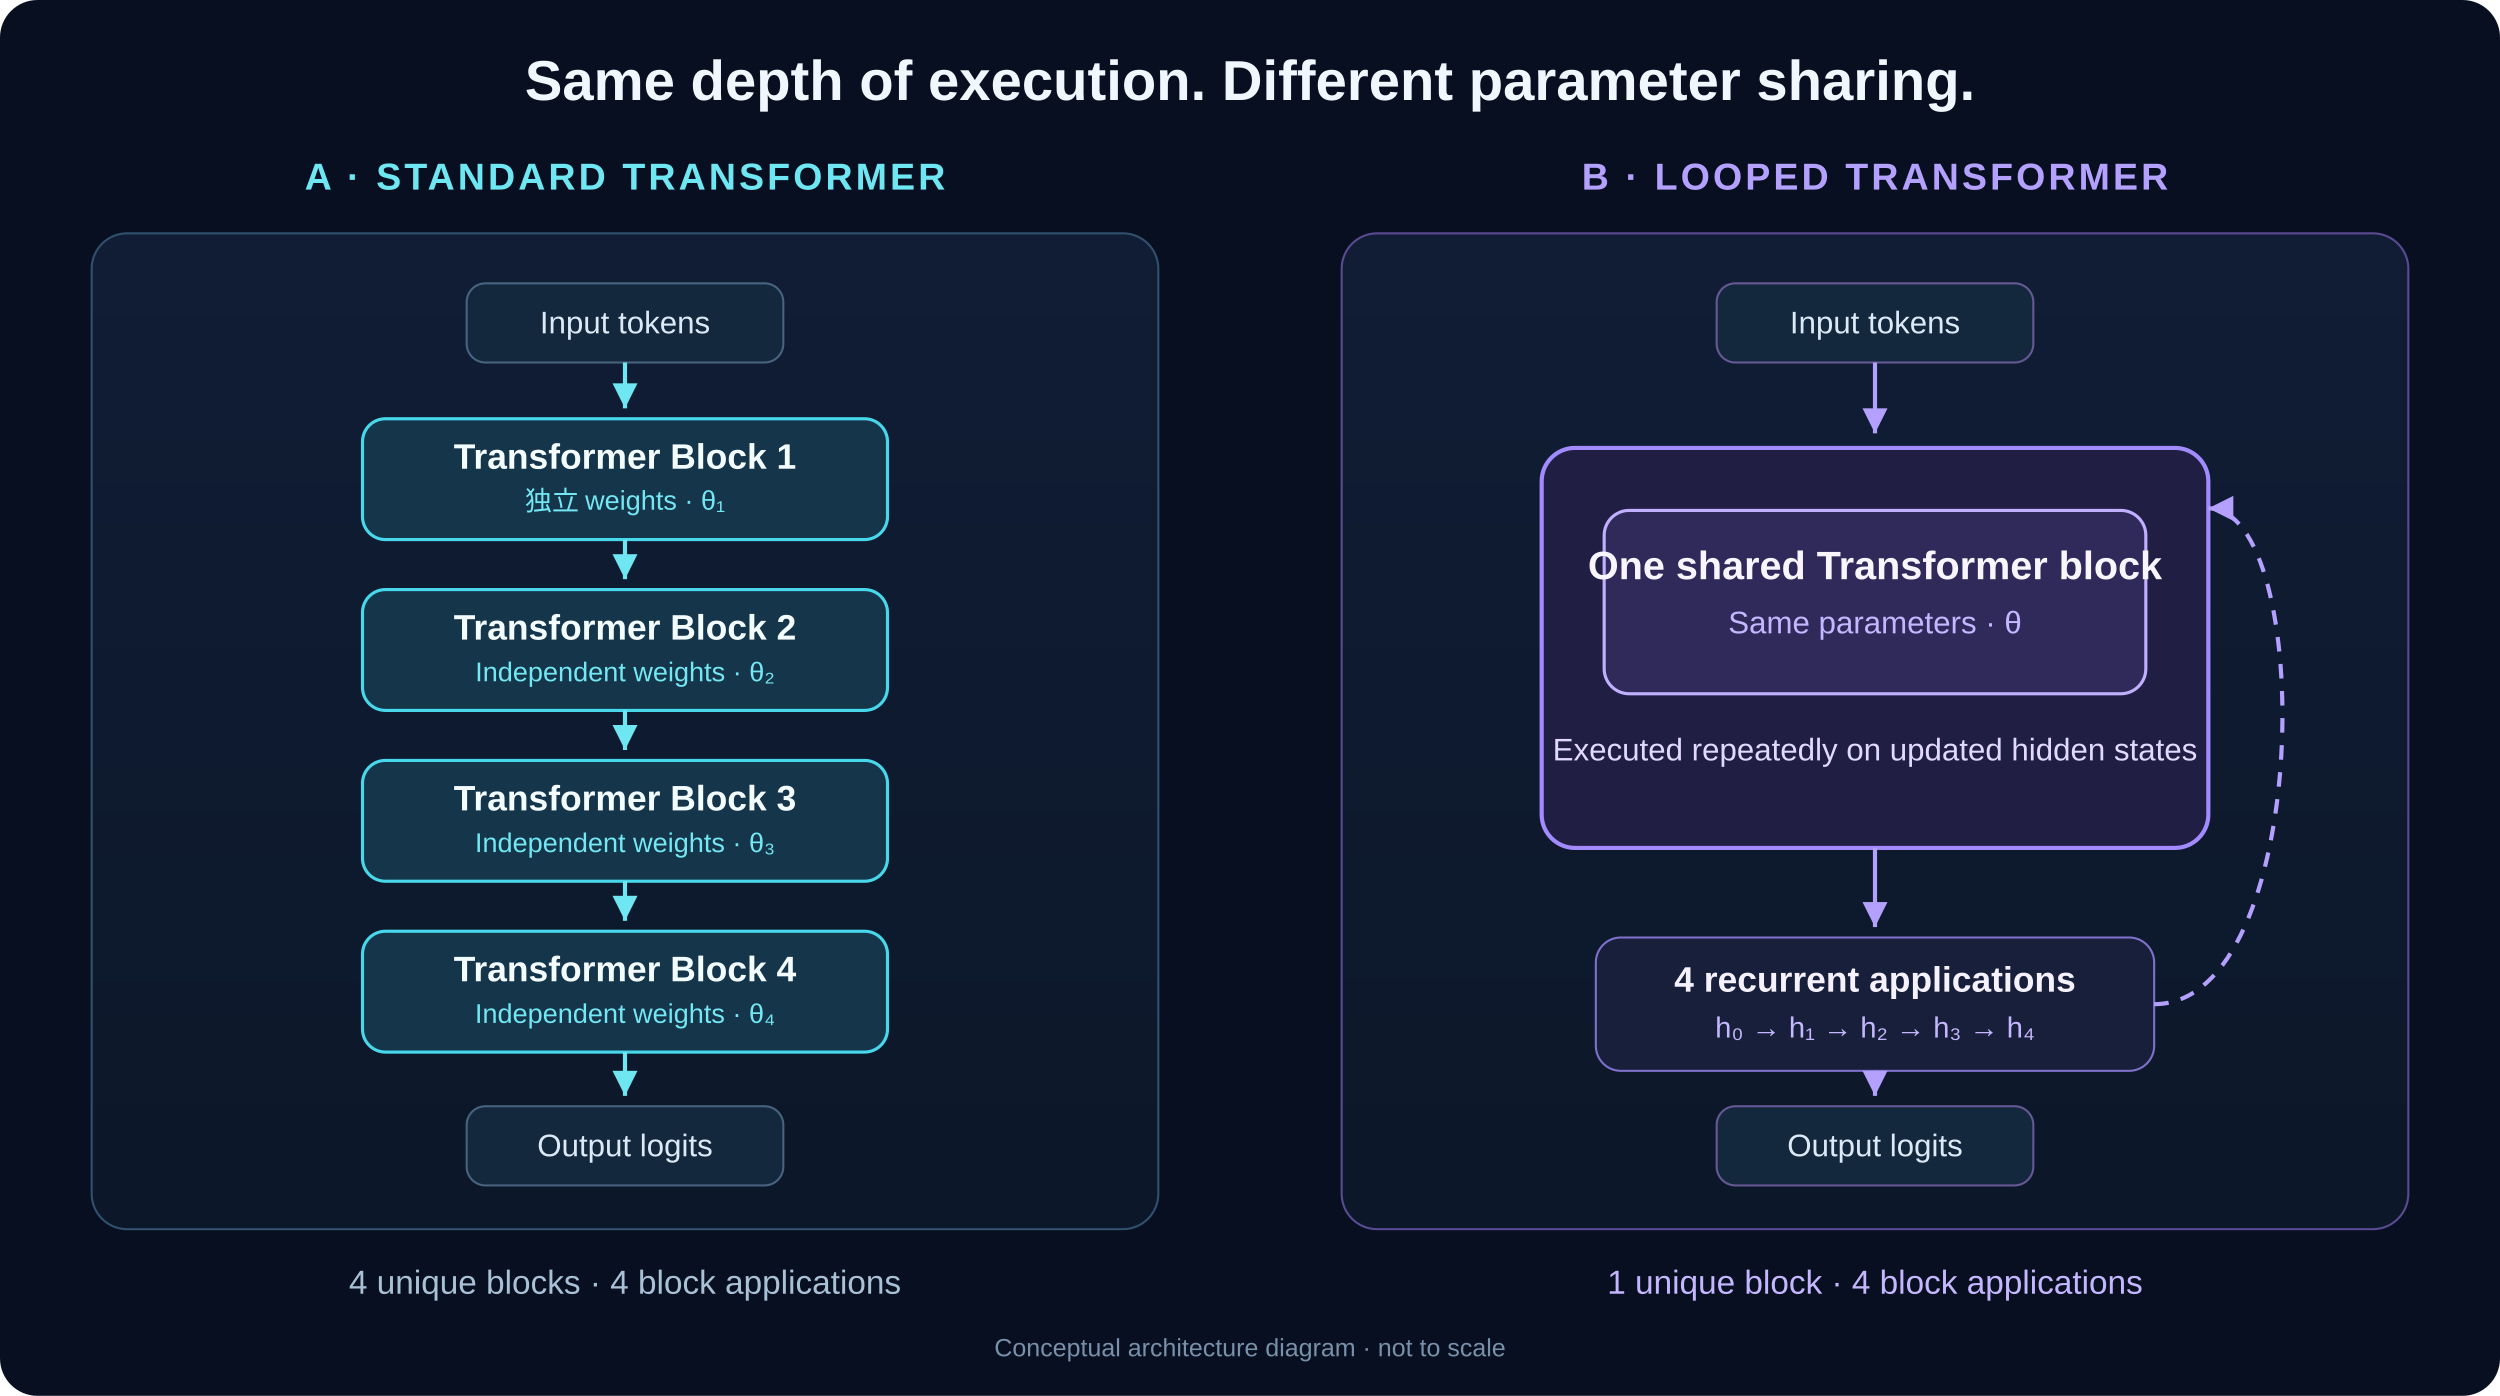
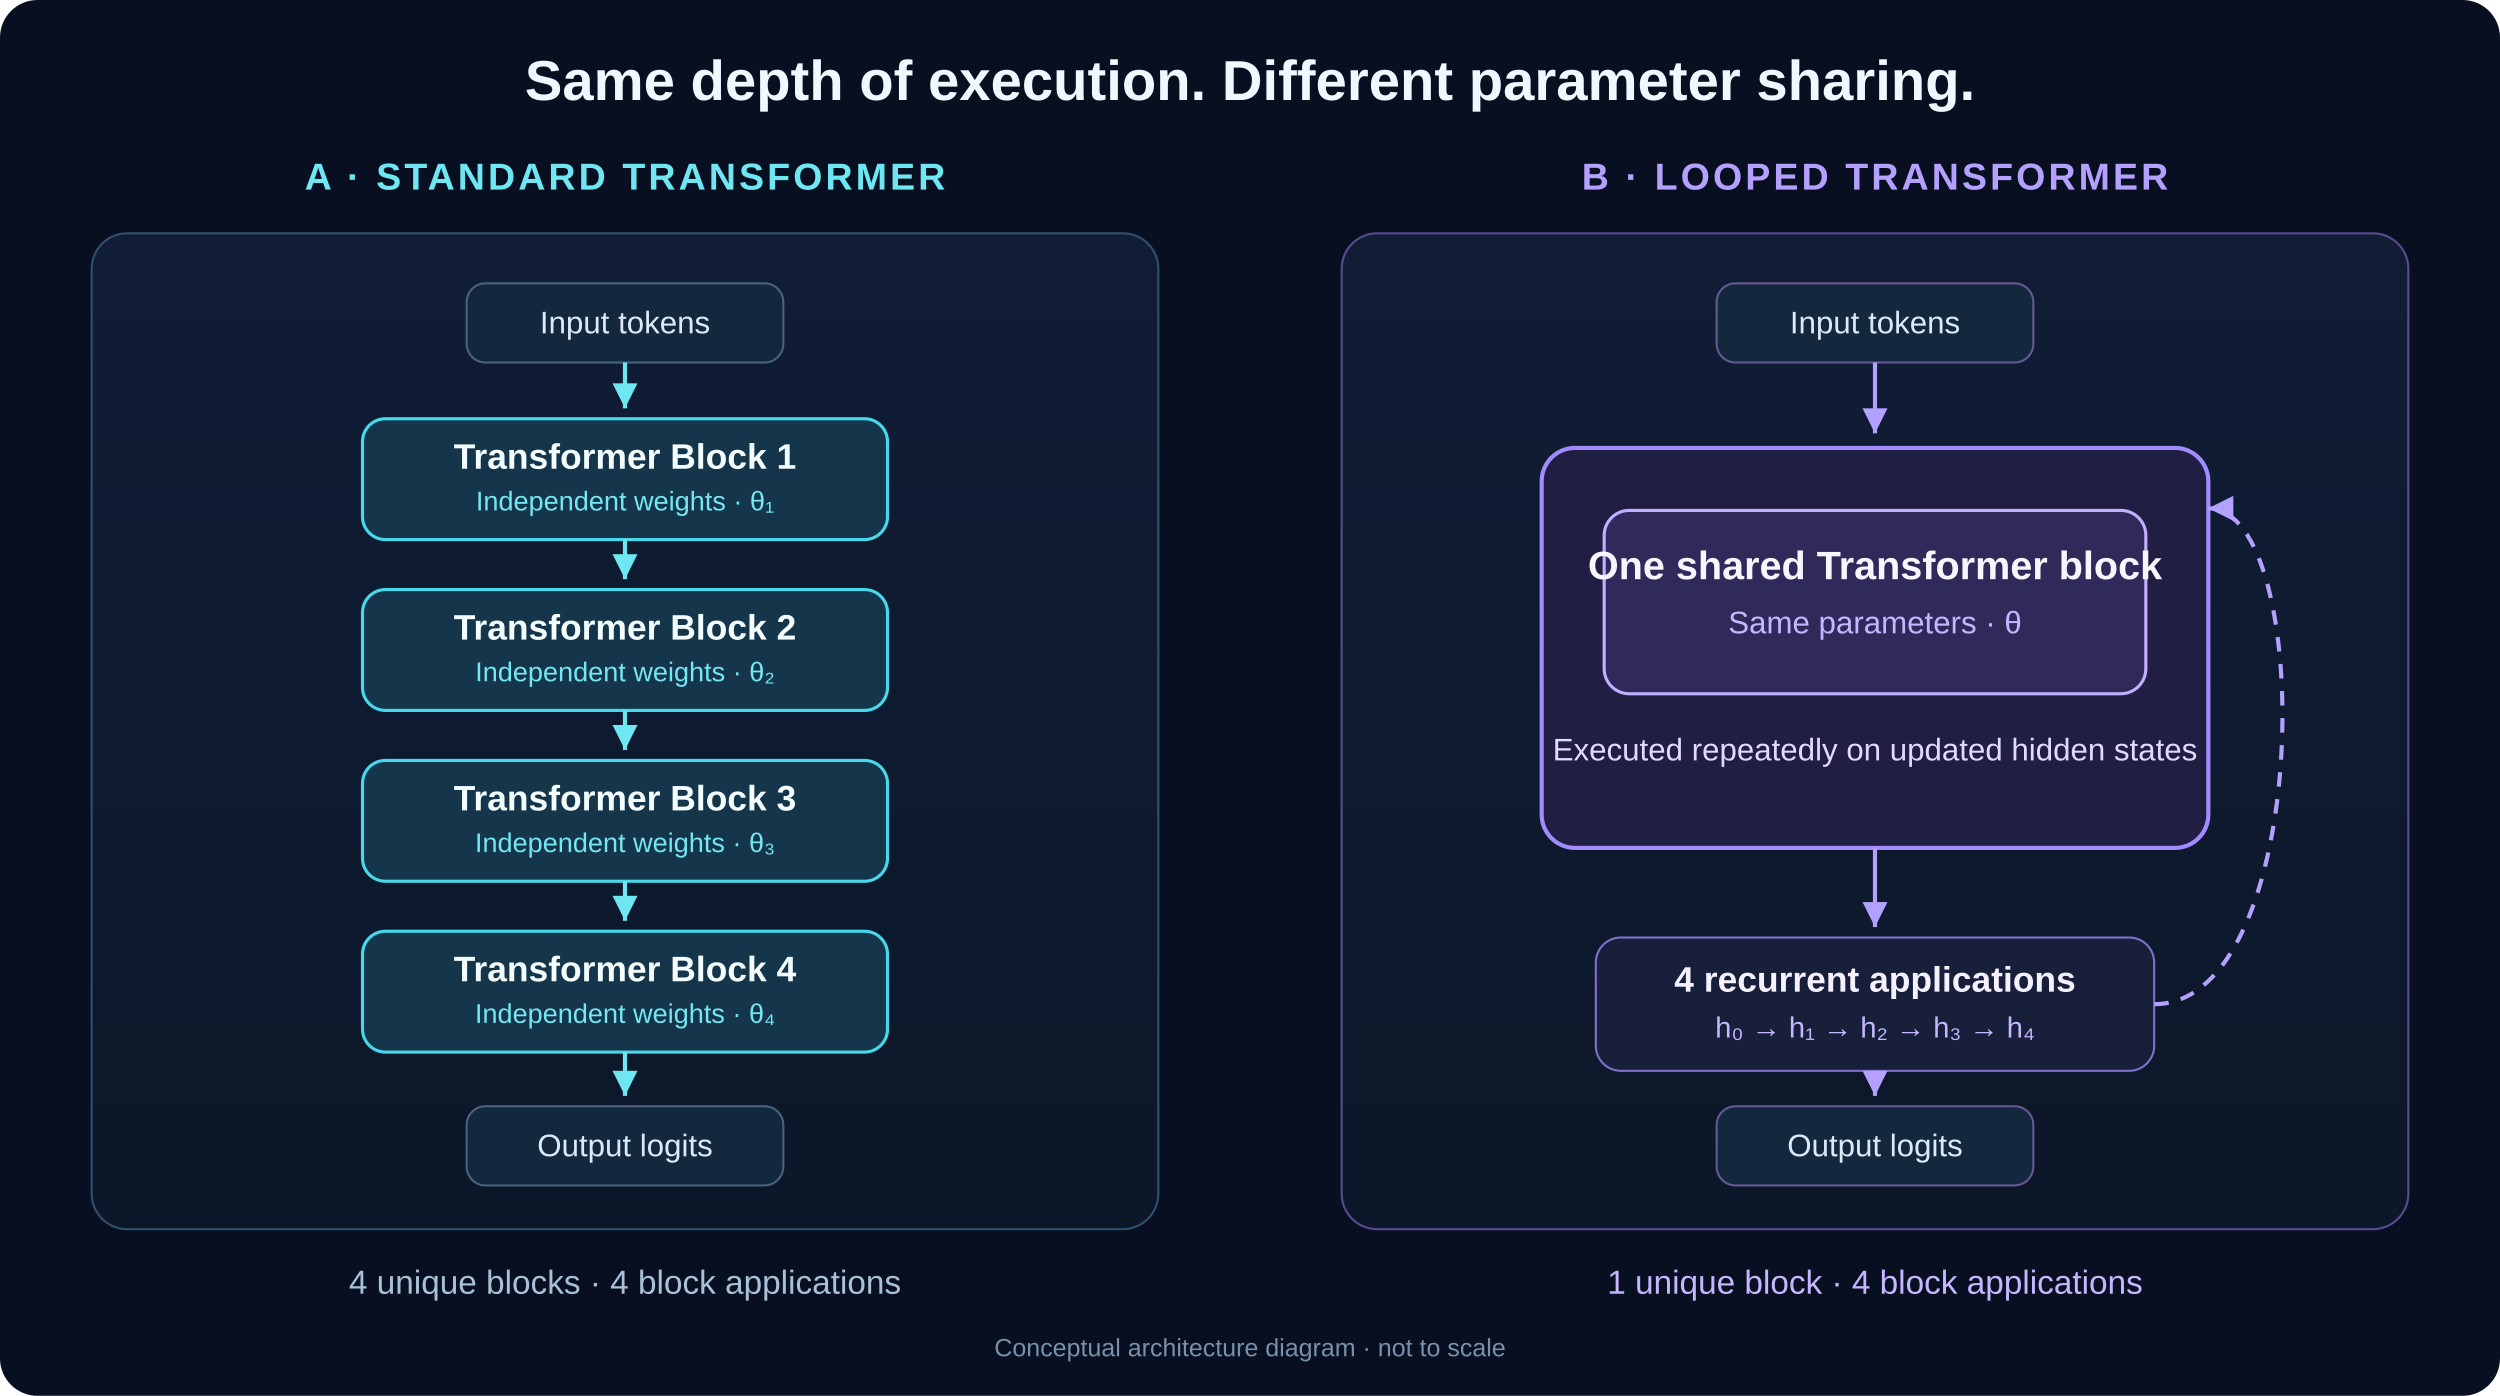
<svg xmlns="http://www.w3.org/2000/svg" width="1200" height="670" viewBox="0 0 1200 670" role="img" aria-labelledby="title desc">
  <defs>
    <linearGradient id="panel" x1="0" y1="0" x2="0" y2="1">
      <stop stop-color="#101d35" />
      <stop offset="1" stop-color="#0c1729" />
    </linearGradient>
    <linearGradient id="cyan">
      <stop stop-color="#36d9ed" />
      <stop offset="1" stop-color="#7ddff3" />
    </linearGradient>
    <linearGradient id="violet">
      <stop stop-color="#8a78ff" />
      <stop offset="1" stop-color="#c0a3ff" />
    </linearGradient>
    <marker id="arrowC" markerWidth="9" markerHeight="9" refX="6" refY="3" orient="auto">
      <path d="M0 0L6 3L0 6" fill="#6ee7f3" />
    </marker>
    <marker id="arrowV" markerWidth="9" markerHeight="9" refX="6" refY="3" orient="auto">
      <path d="M0 0L6 3L0 6" fill="#b4a1ff" />
    </marker>
  </defs>
  <rect width="1200" height="670" rx="18" fill="#080f20" />
  <text x="600" y="48" fill="#f1f7ff" font-family="Arial,sans-serif" font-size="27" font-weight="700" text-anchor="middle">Same depth of execution. Different parameter sharing.</text>
  <text x="300" y="91" fill="#6ee7f3" font-family="Arial,sans-serif" font-size="18" font-weight="700" letter-spacing="1.5" text-anchor="middle">A · STANDARD TRANSFORMER</text>
  <text x="900" y="91" fill="#b4a1ff" font-family="Arial,sans-serif" font-size="18" font-weight="700" letter-spacing="1.5" text-anchor="middle">B · LOOPED TRANSFORMER</text>
  <rect x="44" y="112" width="512" height="478" rx="17" fill="url(#panel)" stroke="#31506e" />
  <rect x="644" y="112" width="512" height="478" rx="17" fill="url(#panel)" stroke="#5a4a91" />
  <g font-family="Arial,sans-serif" text-anchor="middle">
    <rect x="224" y="136" width="152" height="38" rx="9" fill="#14283d" stroke="#47637e" />
    <text x="300" y="160" fill="#dceaf8" font-size="15">Input tokens</text>
    <path d="M300 174V196" stroke="#6ee7f3" stroke-width="2" marker-end="url(#arrowC)" />
    <rect x="174" y="201" width="252" height="58" rx="11" fill="#15354a" stroke="#48d8eb" stroke-width="1.5" />
    <text x="300" y="225" fill="#f3fdff" font-size="17" font-weight="700">Transformer Block 1</text>
-     <text x="300" y="245" fill="#73e7f3" font-size="13">独立 weights · θ₁</text>
+     <text x="300" y="245" fill="#73e7f3" font-size="13">Independent weights · θ₁</text>
    <path d="M300 259V278" stroke="#6ee7f3" stroke-width="2" marker-end="url(#arrowC)" />
    <rect x="174" y="283" width="252" height="58" rx="11" fill="#15354a" stroke="#48d8eb" stroke-width="1.5" />
    <text x="300" y="307" fill="#f3fdff" font-size="17" font-weight="700">Transformer Block 2</text>
    <text x="300" y="327" fill="#73e7f3" font-size="13">Independent weights · θ₂</text>
    <path d="M300 341V360" stroke="#6ee7f3" stroke-width="2" marker-end="url(#arrowC)" />
    <rect x="174" y="365" width="252" height="58" rx="11" fill="#15354a" stroke="#48d8eb" stroke-width="1.5" />
    <text x="300" y="389" fill="#f3fdff" font-size="17" font-weight="700">Transformer Block 3</text>
    <text x="300" y="409" fill="#73e7f3" font-size="13">Independent weights · θ₃</text>
    <path d="M300 423V442" stroke="#6ee7f3" stroke-width="2" marker-end="url(#arrowC)" />
    <rect x="174" y="447" width="252" height="58" rx="11" fill="#15354a" stroke="#48d8eb" stroke-width="1.5" />
    <text x="300" y="471" fill="#f3fdff" font-size="17" font-weight="700">Transformer Block 4</text>
    <text x="300" y="491" fill="#73e7f3" font-size="13">Independent weights · θ₄</text>
    <path d="M300 505V526" stroke="#6ee7f3" stroke-width="2" marker-end="url(#arrowC)" />
    <rect x="224" y="531" width="152" height="38" rx="9" fill="#14283d" stroke="#47637e" />
    <text x="300" y="555" fill="#dceaf8" font-size="15">Output logits</text>
    <rect x="824" y="136" width="152" height="38" rx="9" fill="#14283d" stroke="#665895" />
    <text x="900" y="160" fill="#dceaf8" font-size="15">Input tokens</text>
    <path d="M900 174V208" stroke="#b4a1ff" stroke-width="2" marker-end="url(#arrowV)" />
    <rect x="740" y="215" width="320" height="192" rx="16" fill="#211e43" stroke="#a18bff" stroke-width="2" />
    <rect x="770" y="245" width="260" height="88" rx="12" fill="#302a5b" stroke="#c1b0ff" stroke-width="1.5" />
    <text x="900" y="278" fill="#f8f5ff" font-size="19" font-weight="700">One shared Transformer block</text>
    <text x="900" y="304" fill="#c5b7ff" font-size="15">Same parameters · θ</text>
    <text x="900" y="365" fill="#e2d9ff" font-size="15">Executed repeatedly on updated hidden states</text>
    <path d="M900 407V445" stroke="#b4a1ff" stroke-width="2" marker-end="url(#arrowV)" />
    <rect x="766" y="450" width="268" height="64" rx="12" fill="#171f3b" stroke="#7f71cb" />
    <text x="900" y="476" fill="#f5f1ff" font-size="17" font-weight="700">4 recurrent applications</text>
    <text x="900" y="498" fill="#c5b7ff" font-size="14">h₀ → h₁ → h₂ → h₃ → h₄</text>
    <path d="M1034 482C1110 482 1112 244 1060 244" fill="none" stroke="#b4a1ff" stroke-width="2" stroke-dasharray="7 6" marker-end="url(#arrowV)" />
    <path d="M900 514V526" stroke="#b4a1ff" stroke-width="2" marker-end="url(#arrowV)" />
    <rect x="824" y="531" width="152" height="38" rx="9" fill="#14283d" stroke="#665895" />
    <text x="900" y="555" fill="#dceaf8" font-size="15">Output logits</text>
  </g>
  <text x="300" y="621" fill="#a9c1d6" font-family="Arial,sans-serif" font-size="16" text-anchor="middle">4 unique blocks · 4 block applications</text>
  <text x="900" y="621" fill="#c5b7ff" font-family="Arial,sans-serif" font-size="16" text-anchor="middle">1 unique block · 4 block applications</text>
  <text x="600" y="651" fill="#7890aa" font-family="Arial,sans-serif" font-size="12" text-anchor="middle">Conceptual architecture diagram · not to scale</text>
</svg>
